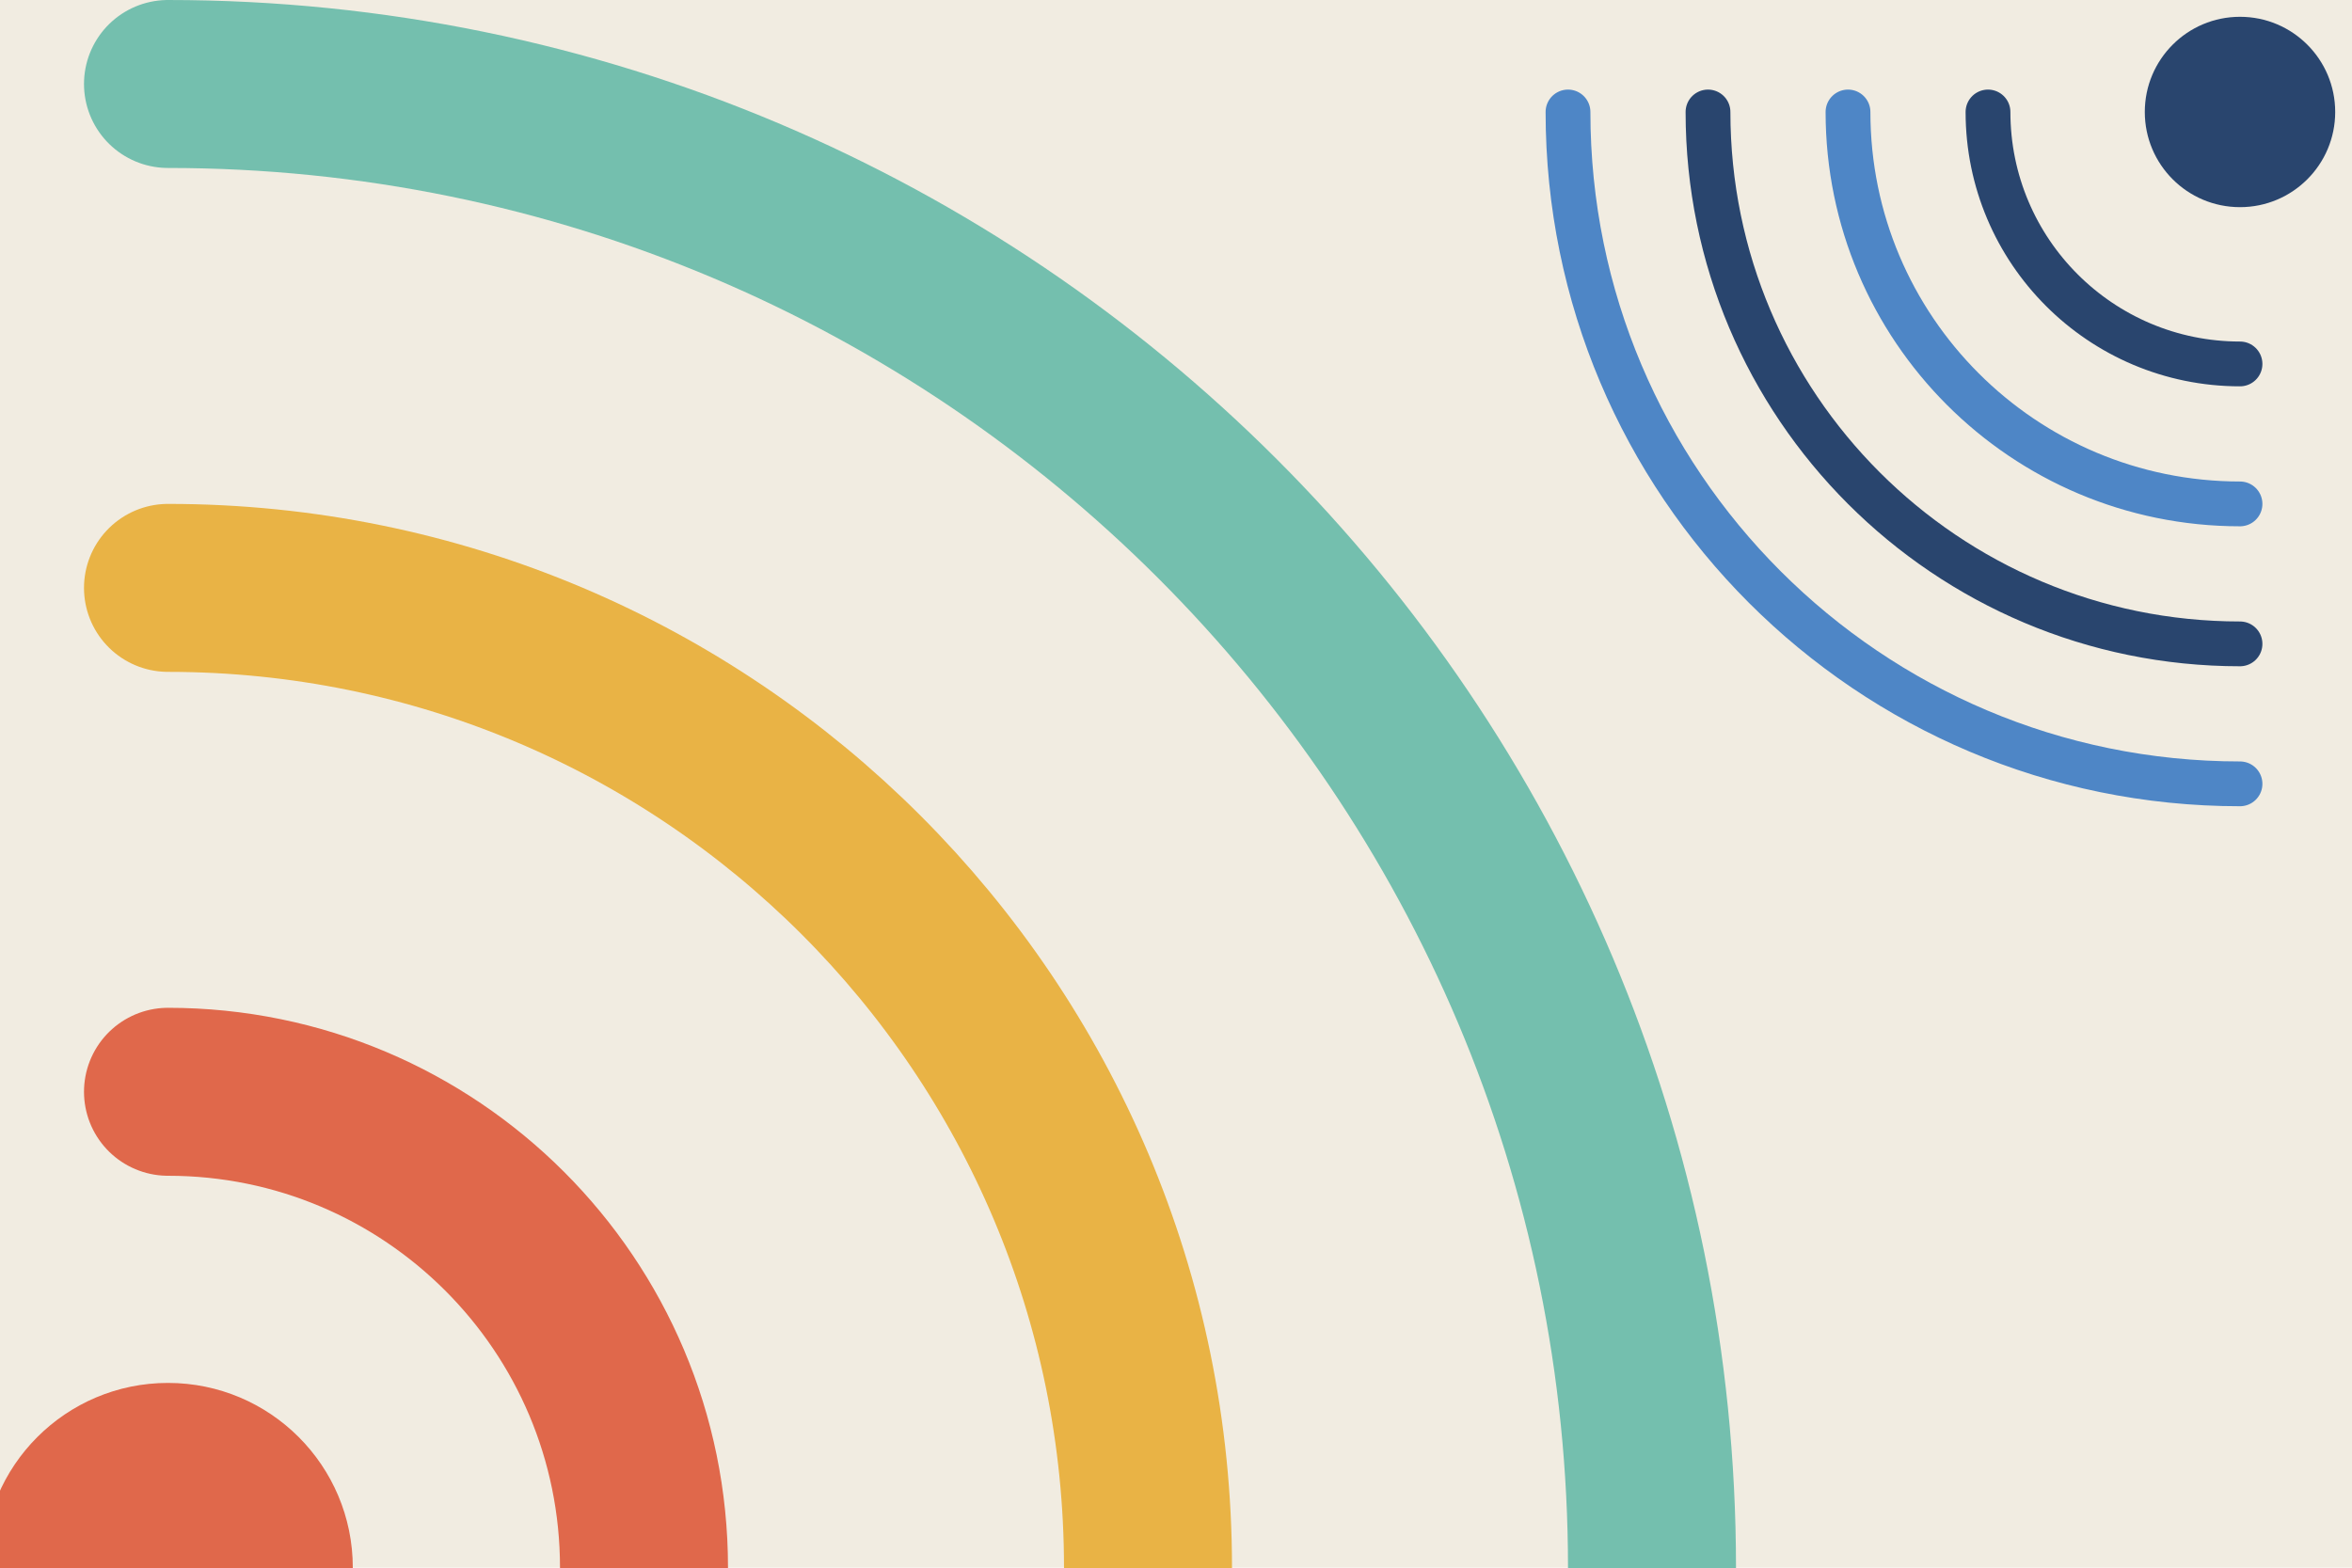
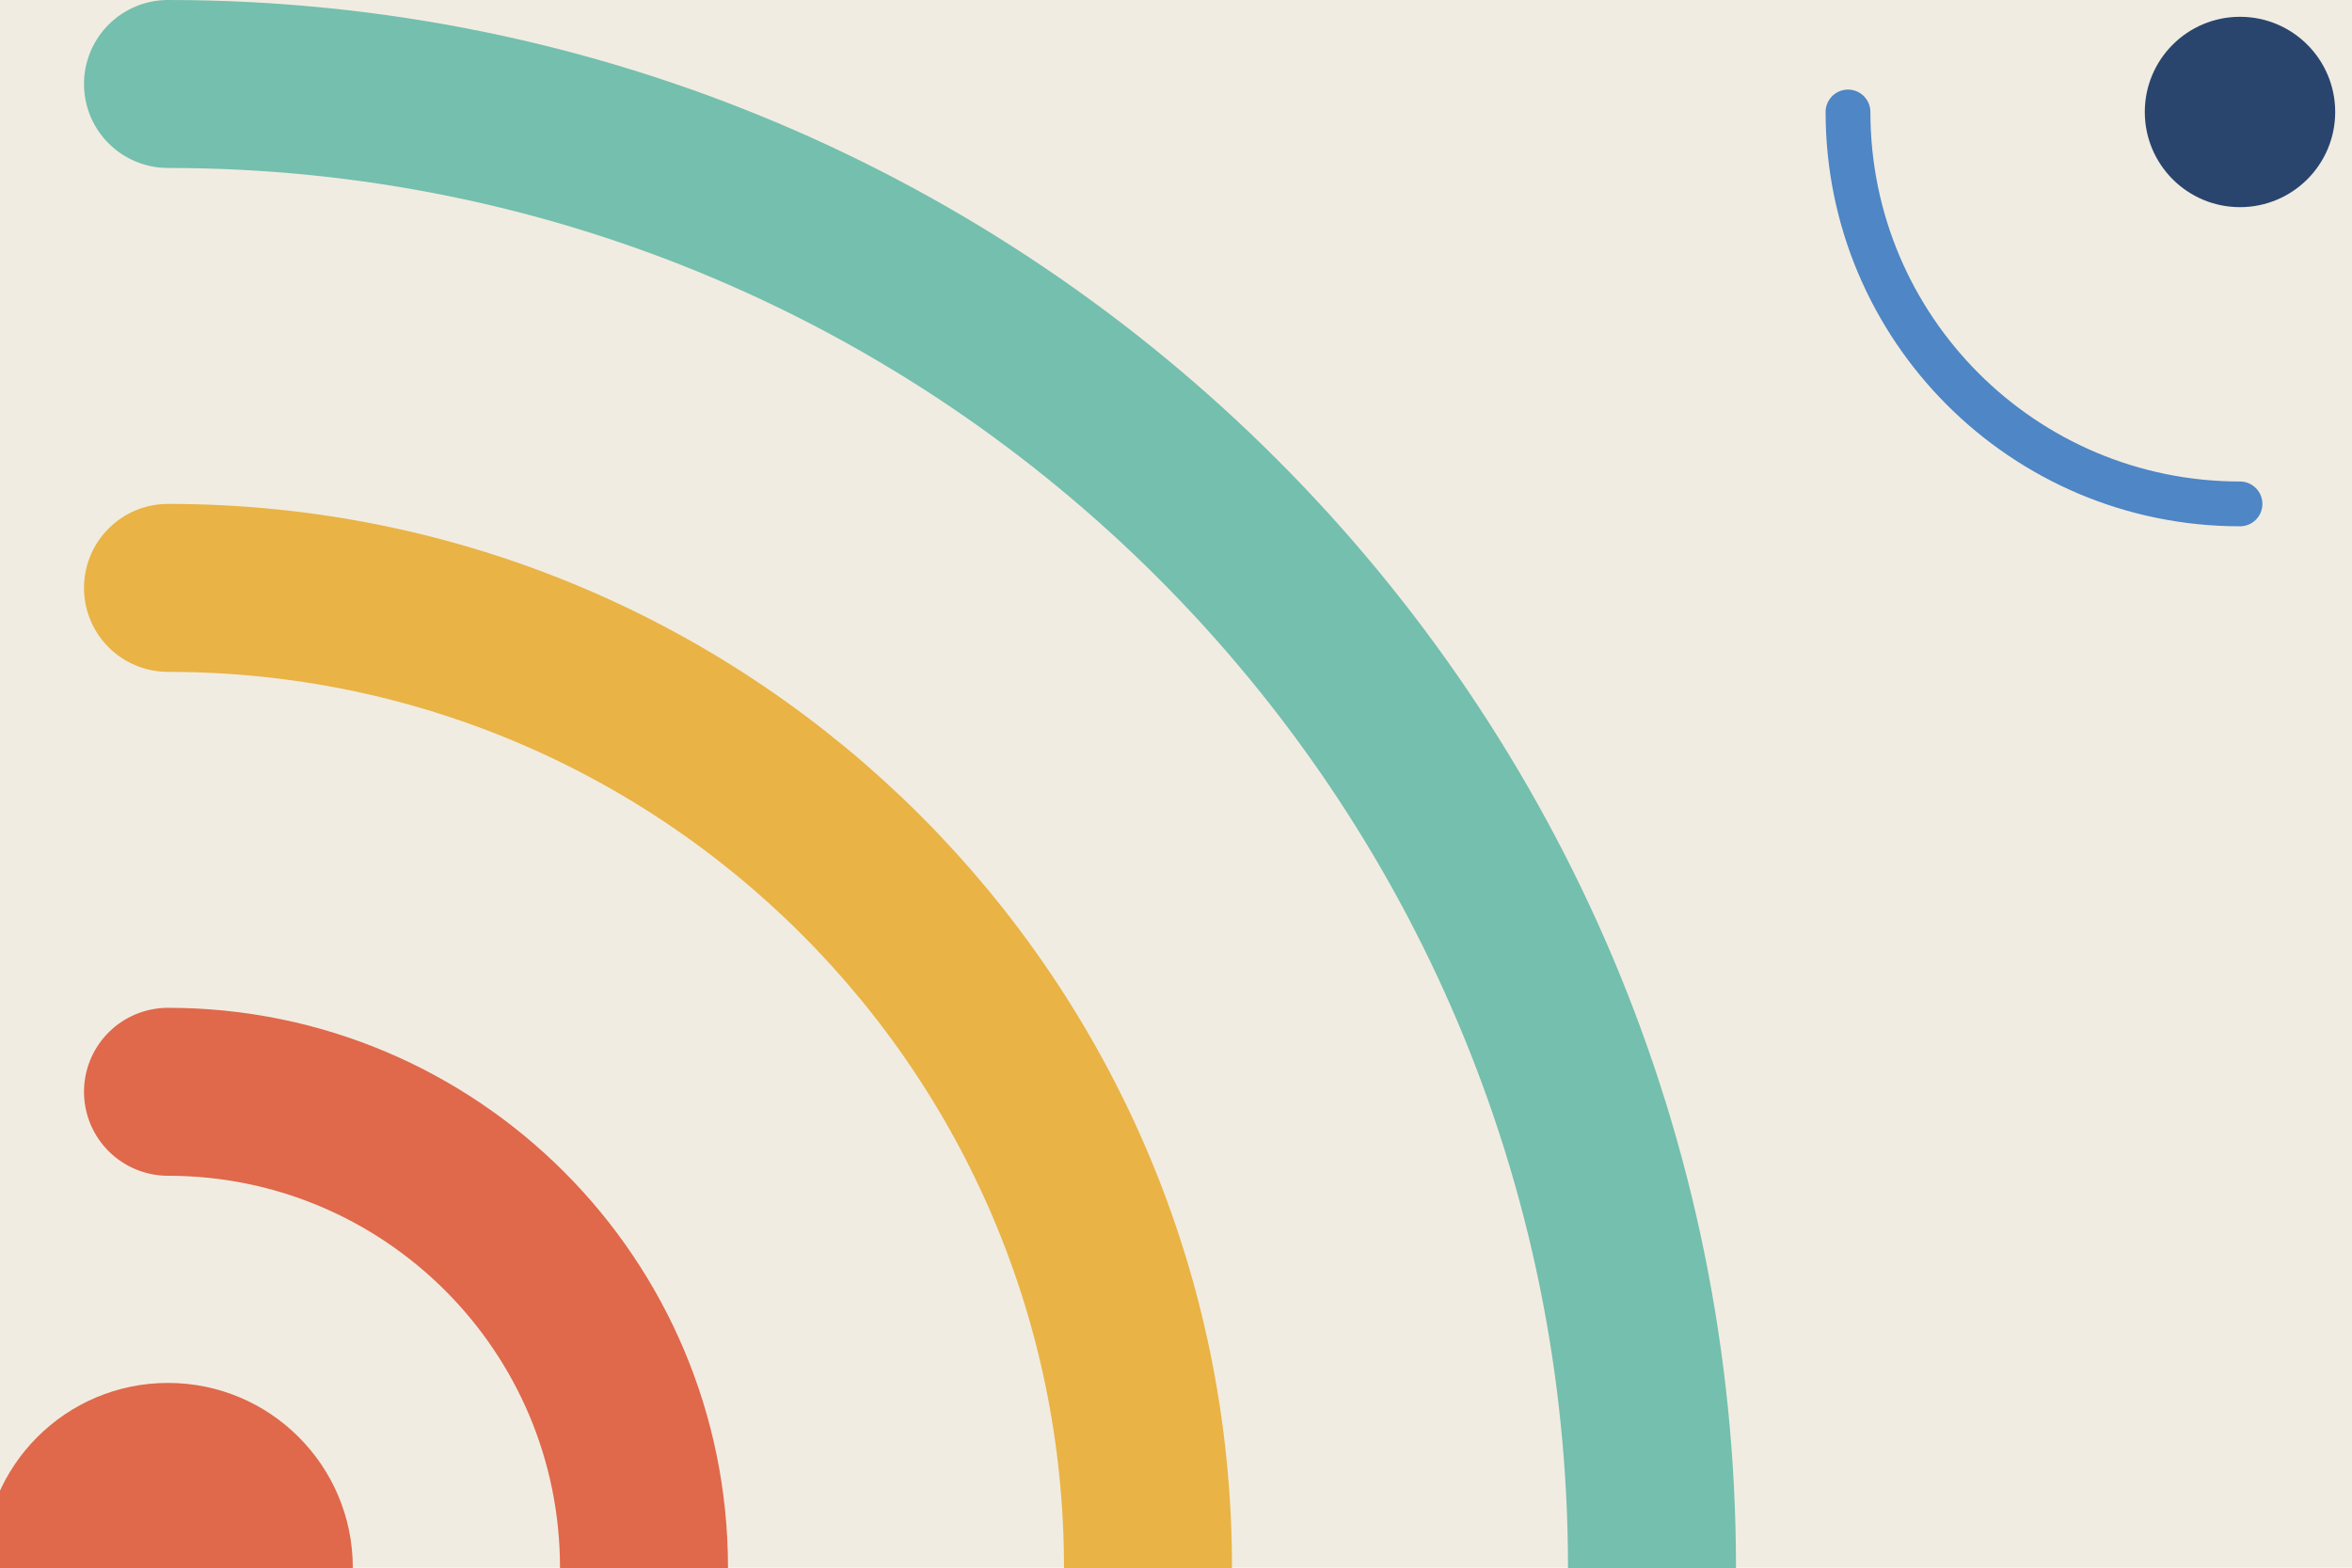
<svg xmlns="http://www.w3.org/2000/svg" viewBox="0 0 840 560" fill="none">
  <rect width="840" height="560" fill="#f1ece1" />
  <path d="M60 390 A170 170 0 0 1 230 560" stroke="#e0684b" stroke-width="60" stroke-linecap="round" fill="none" />
  <path d="M60 210 A350 350 0 0 1 410 560" stroke="#e9b345" stroke-width="60" stroke-linecap="round" fill="none" />
  <path d="M60 30 A530 530 0 0 1 590 560" stroke="#74bfae" stroke-width="60" stroke-linecap="round" fill="none" />
  <circle cx="60" cy="560" r="66" fill="#e0684b" />
-   <path d="M710 40 A90 90 0 0 0 800 130" stroke="#29456e" stroke-width="16" stroke-linecap="round" fill="none" />
  <path d="M660 40 A140 140 0 0 0 800 180" stroke="#4e86c6" stroke-width="16" stroke-linecap="round" fill="none" />
-   <path d="M610 40 A190 190 0 0 0 800 230" stroke="#29456e" stroke-width="16" stroke-linecap="round" fill="none" />
-   <path d="M560 40 A240 240 0 0 0 800 280" stroke="#4e86c6" stroke-width="16" stroke-linecap="round" fill="none" />
  <circle cx="800" cy="40" r="34" fill="#29456e" />
</svg>
